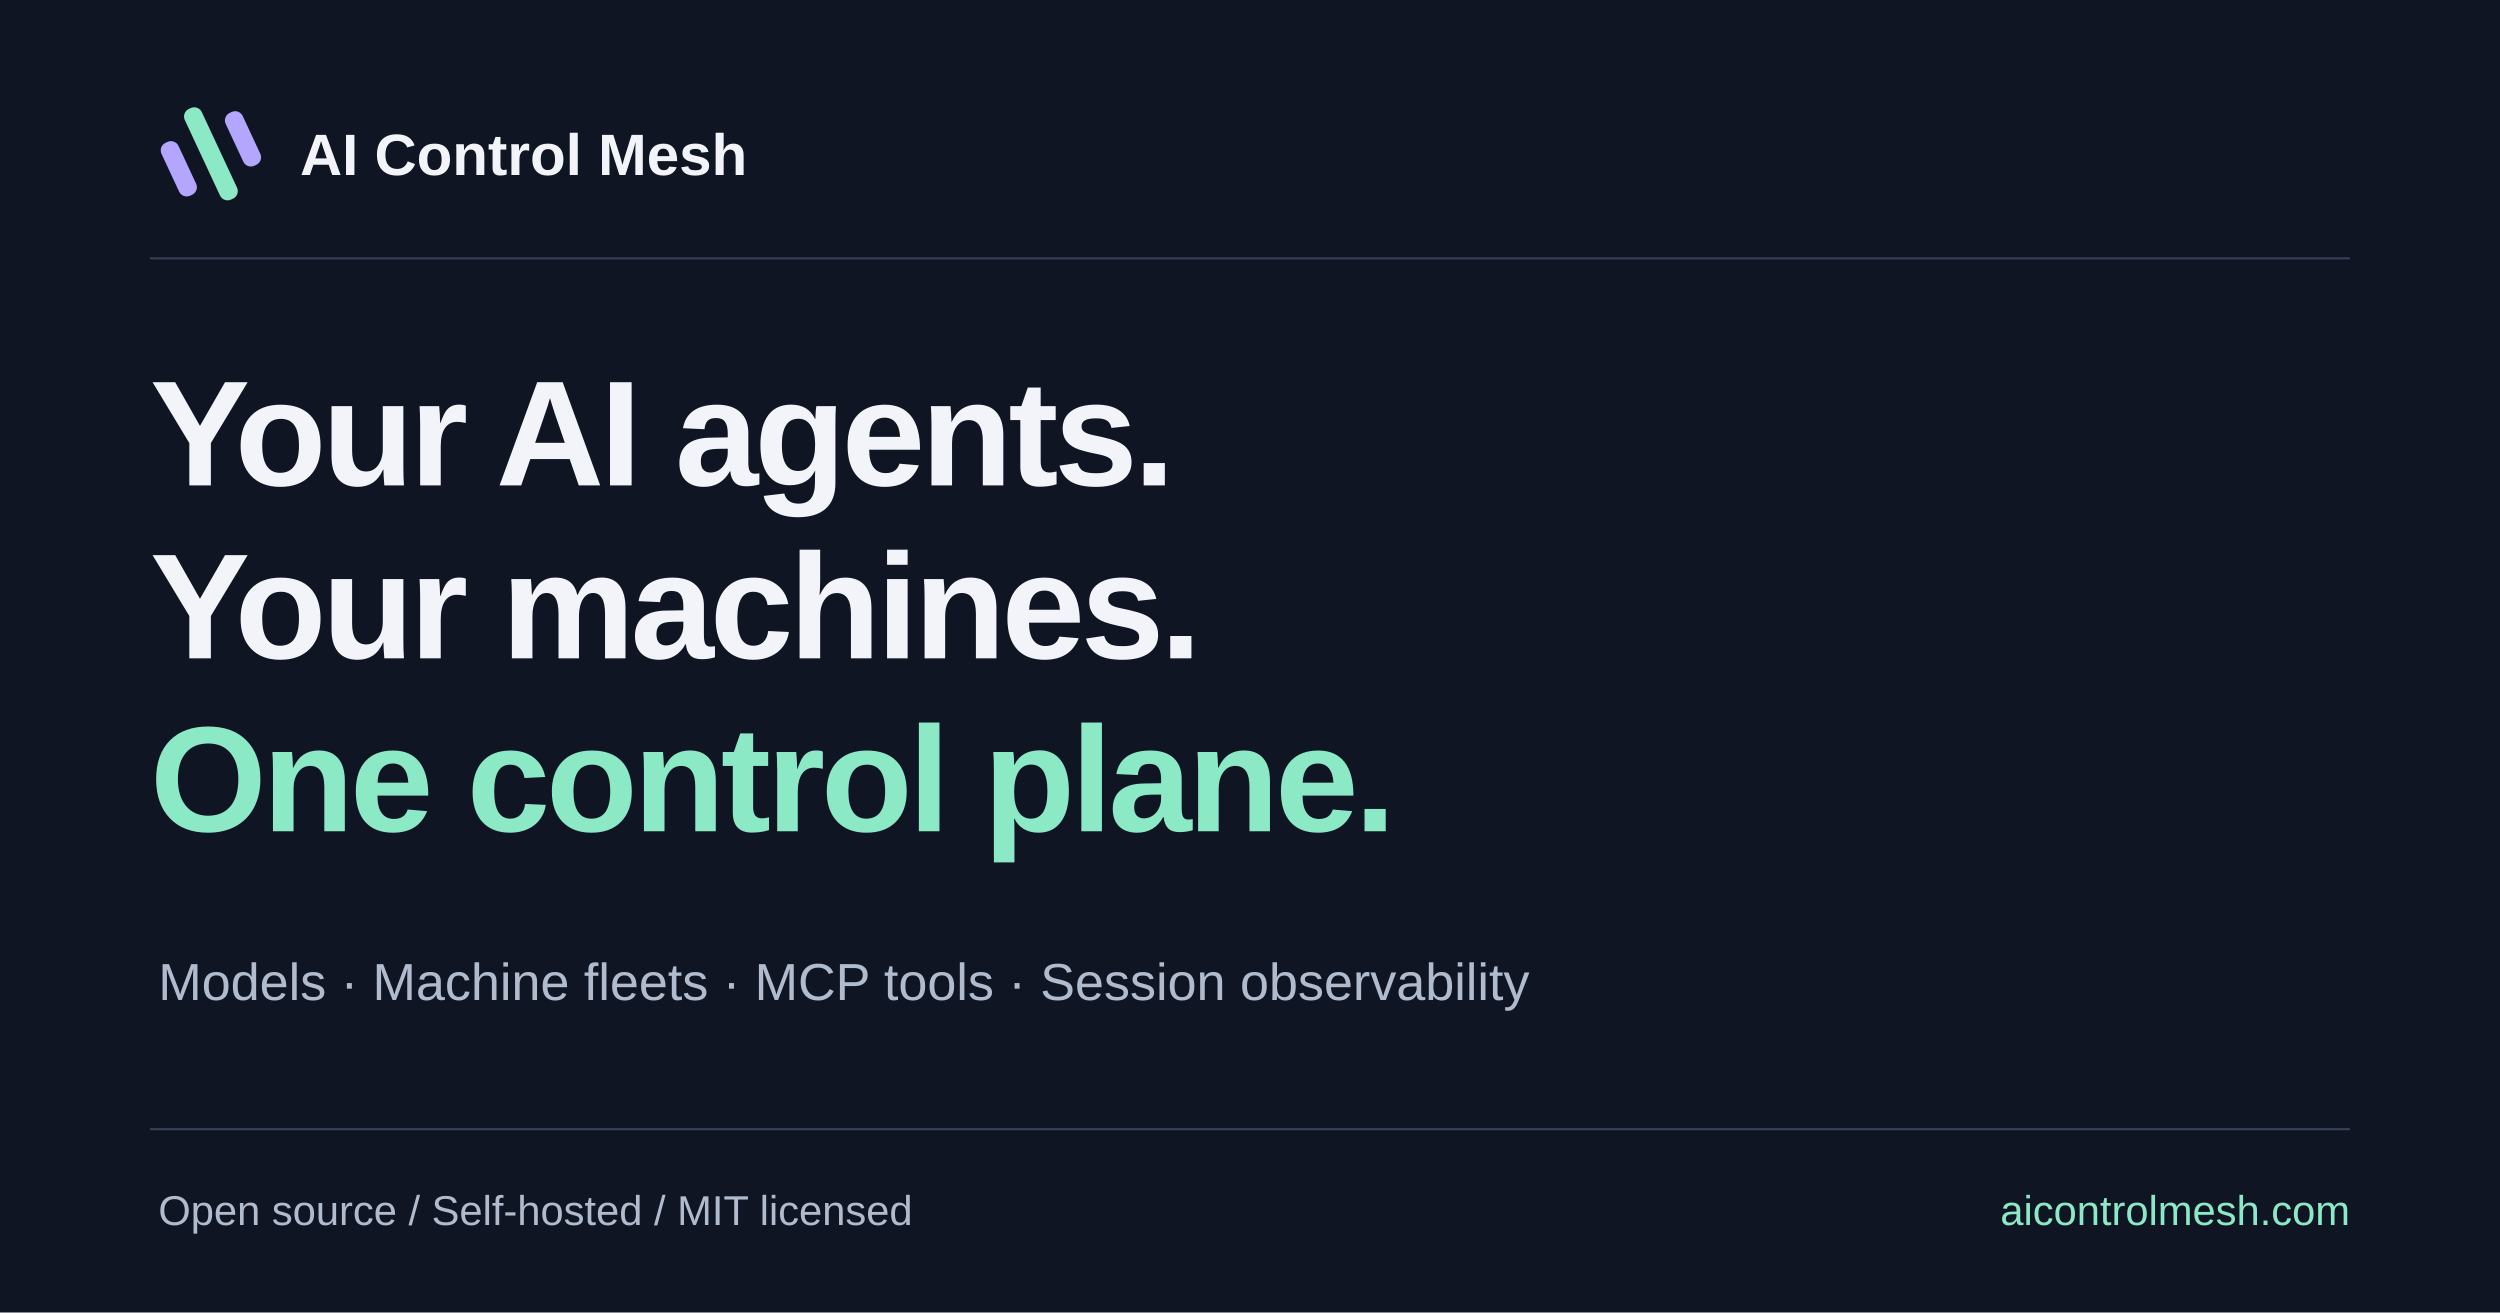
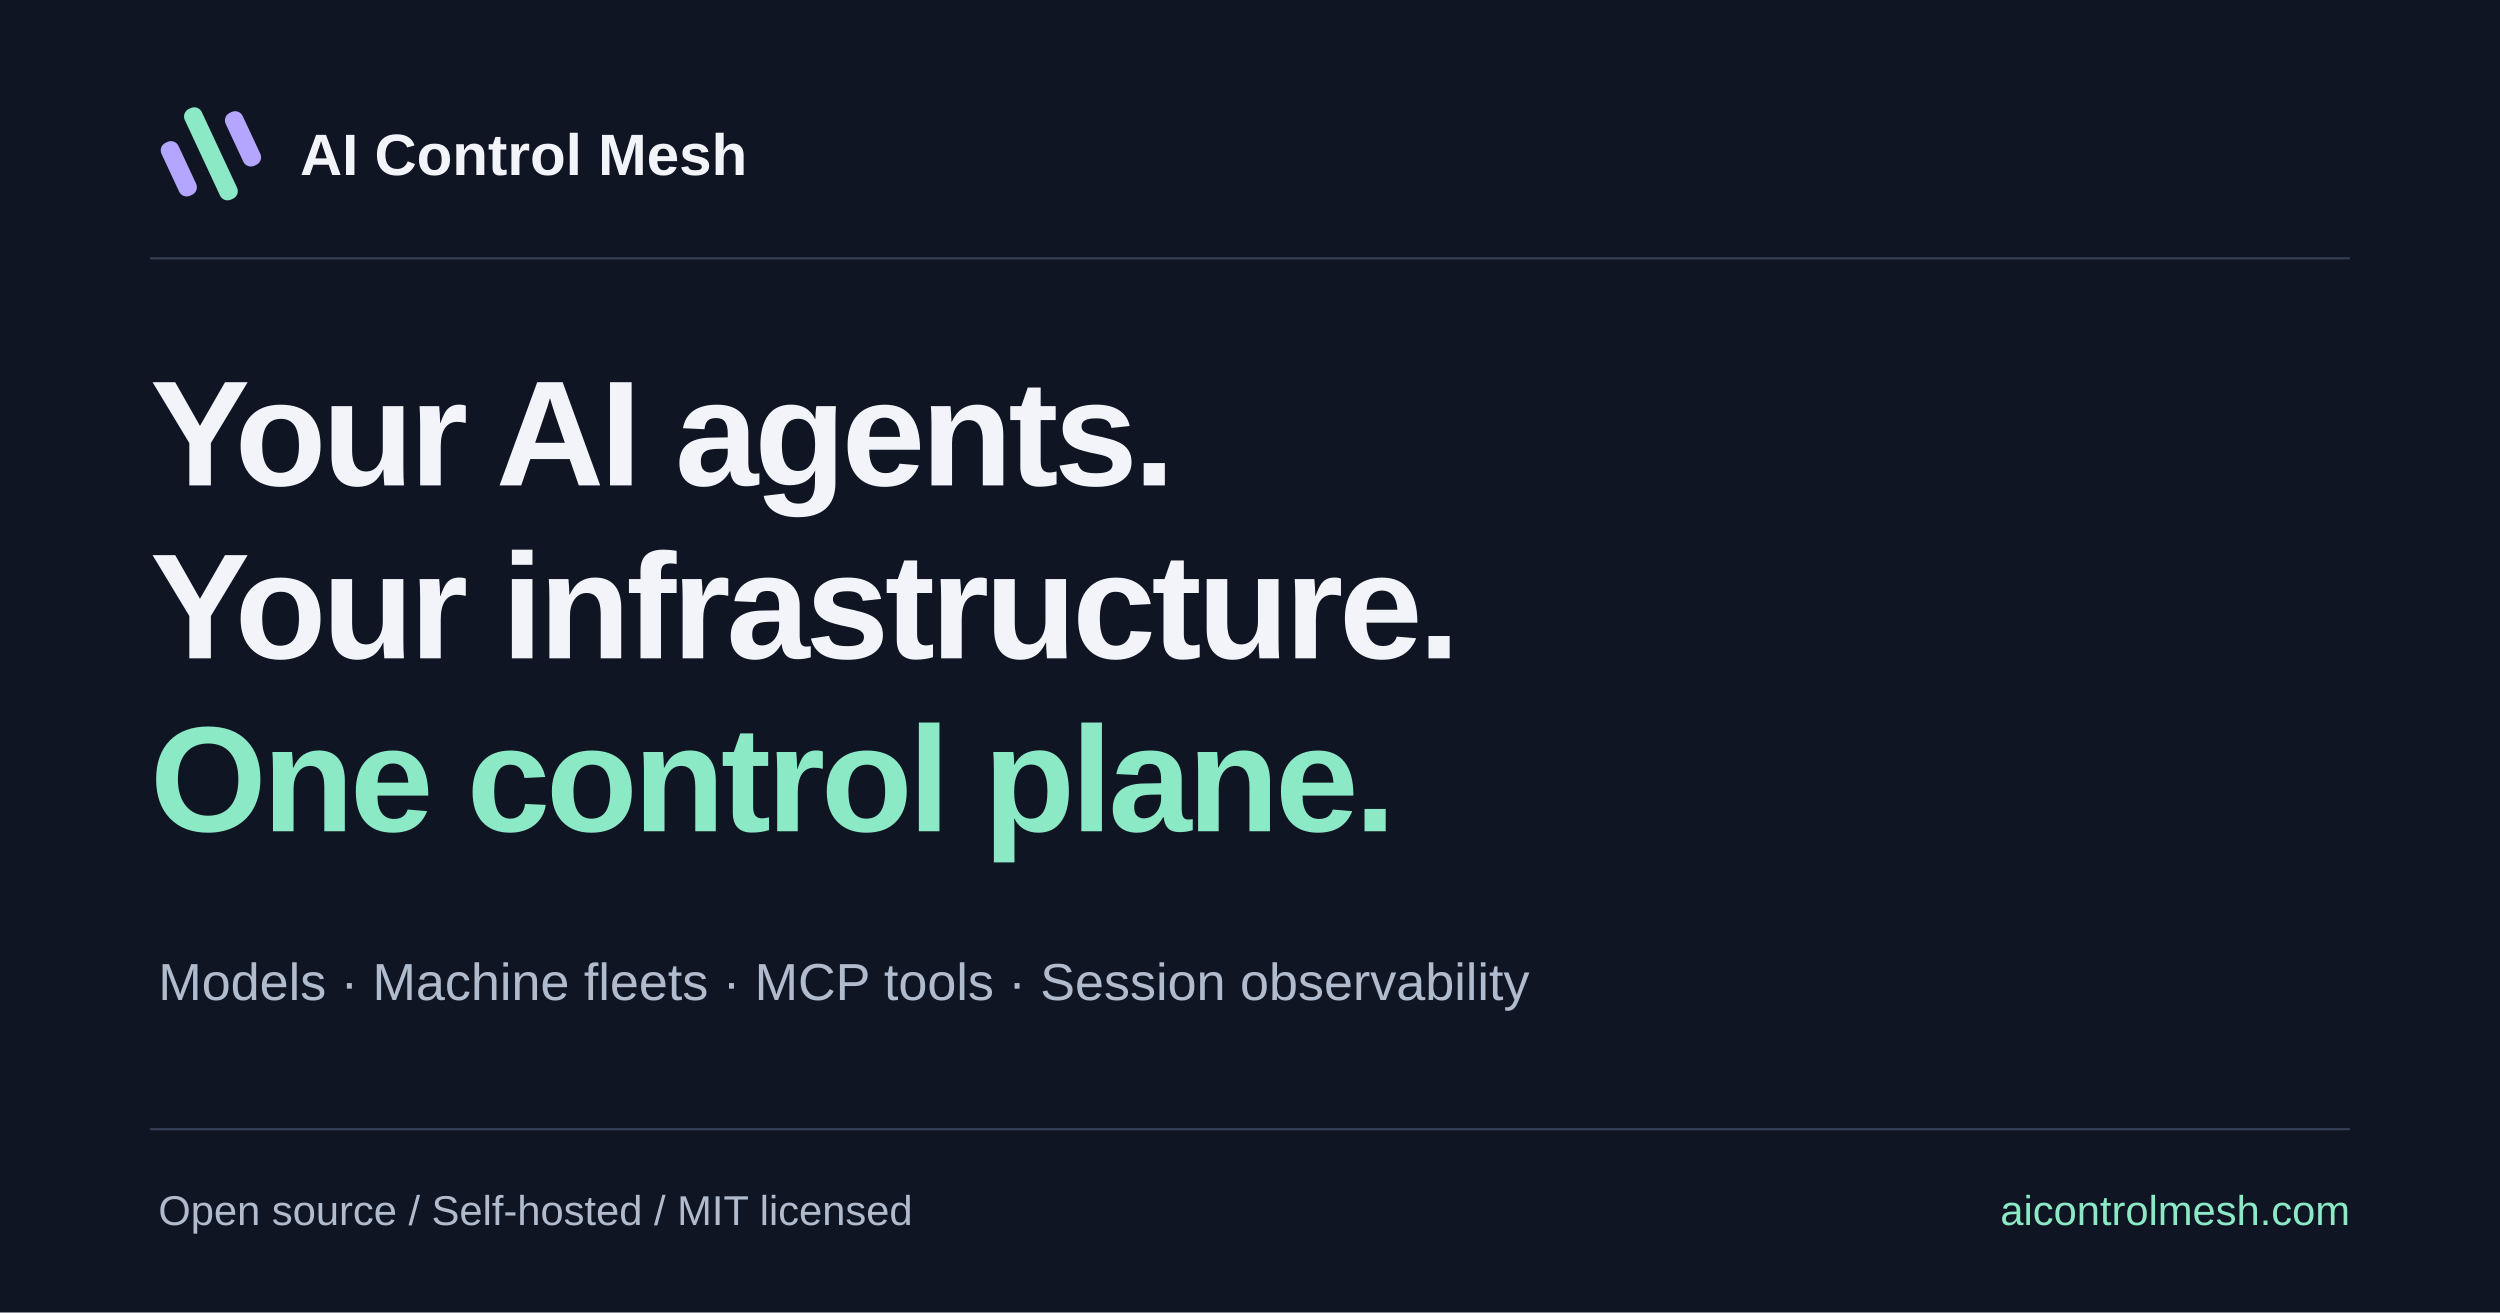
<svg xmlns="http://www.w3.org/2000/svg" width="1200" height="630" viewBox="0 0 1200 630">
  <rect width="1200" height="630" fill="#101523" />
  <path d="M72 124H1128M72 542H1128" stroke="#354157" />
  <g transform="translate(78 48) rotate(-25 22 22)">
    <rect x="0" y="12" width="9" height="28" rx="4" fill="#b4a6ff" />
    <rect x="17" y="2" width="9" height="48" rx="4" fill="#8ce9c5" />
    <rect x="34" y="12" width="9" height="28" rx="4" fill="#b4a6ff" />
  </g>
  <g font-family="Segoe UI, Arial, sans-serif">
    <text x="144" y="84" fill="#f2f4fa" font-size="28" font-weight="600">AI Control Mesh</text>
    <text x="72" y="233" fill="#f2f4fa" font-size="72" font-weight="600" letter-spacing="-2">Your AI agents.</text>
-     <text x="72" y="316" fill="#f2f4fa" font-size="72" font-weight="600" letter-spacing="-2">Your machines.</text>
+     <text x="72" y="316" fill="#f2f4fa" font-size="72" font-weight="600" letter-spacing="-2">Your infrastructure.</text>
    <text x="72" y="399" fill="#8ce9c5" font-size="72" font-weight="600" letter-spacing="-2">One control plane.</text>
    <text x="76" y="480" fill="#b0bbce" font-size="25">Models · Machine fleets · MCP tools · Session observability</text>
    <text x="76" y="588" fill="#b0bbce" font-size="20">Open source / Self-hosted / MIT licensed</text>
    <text x="1128" y="588" text-anchor="end" fill="#8ce9c5" font-size="20">aicontrolmesh.com</text>
  </g>
</svg>
